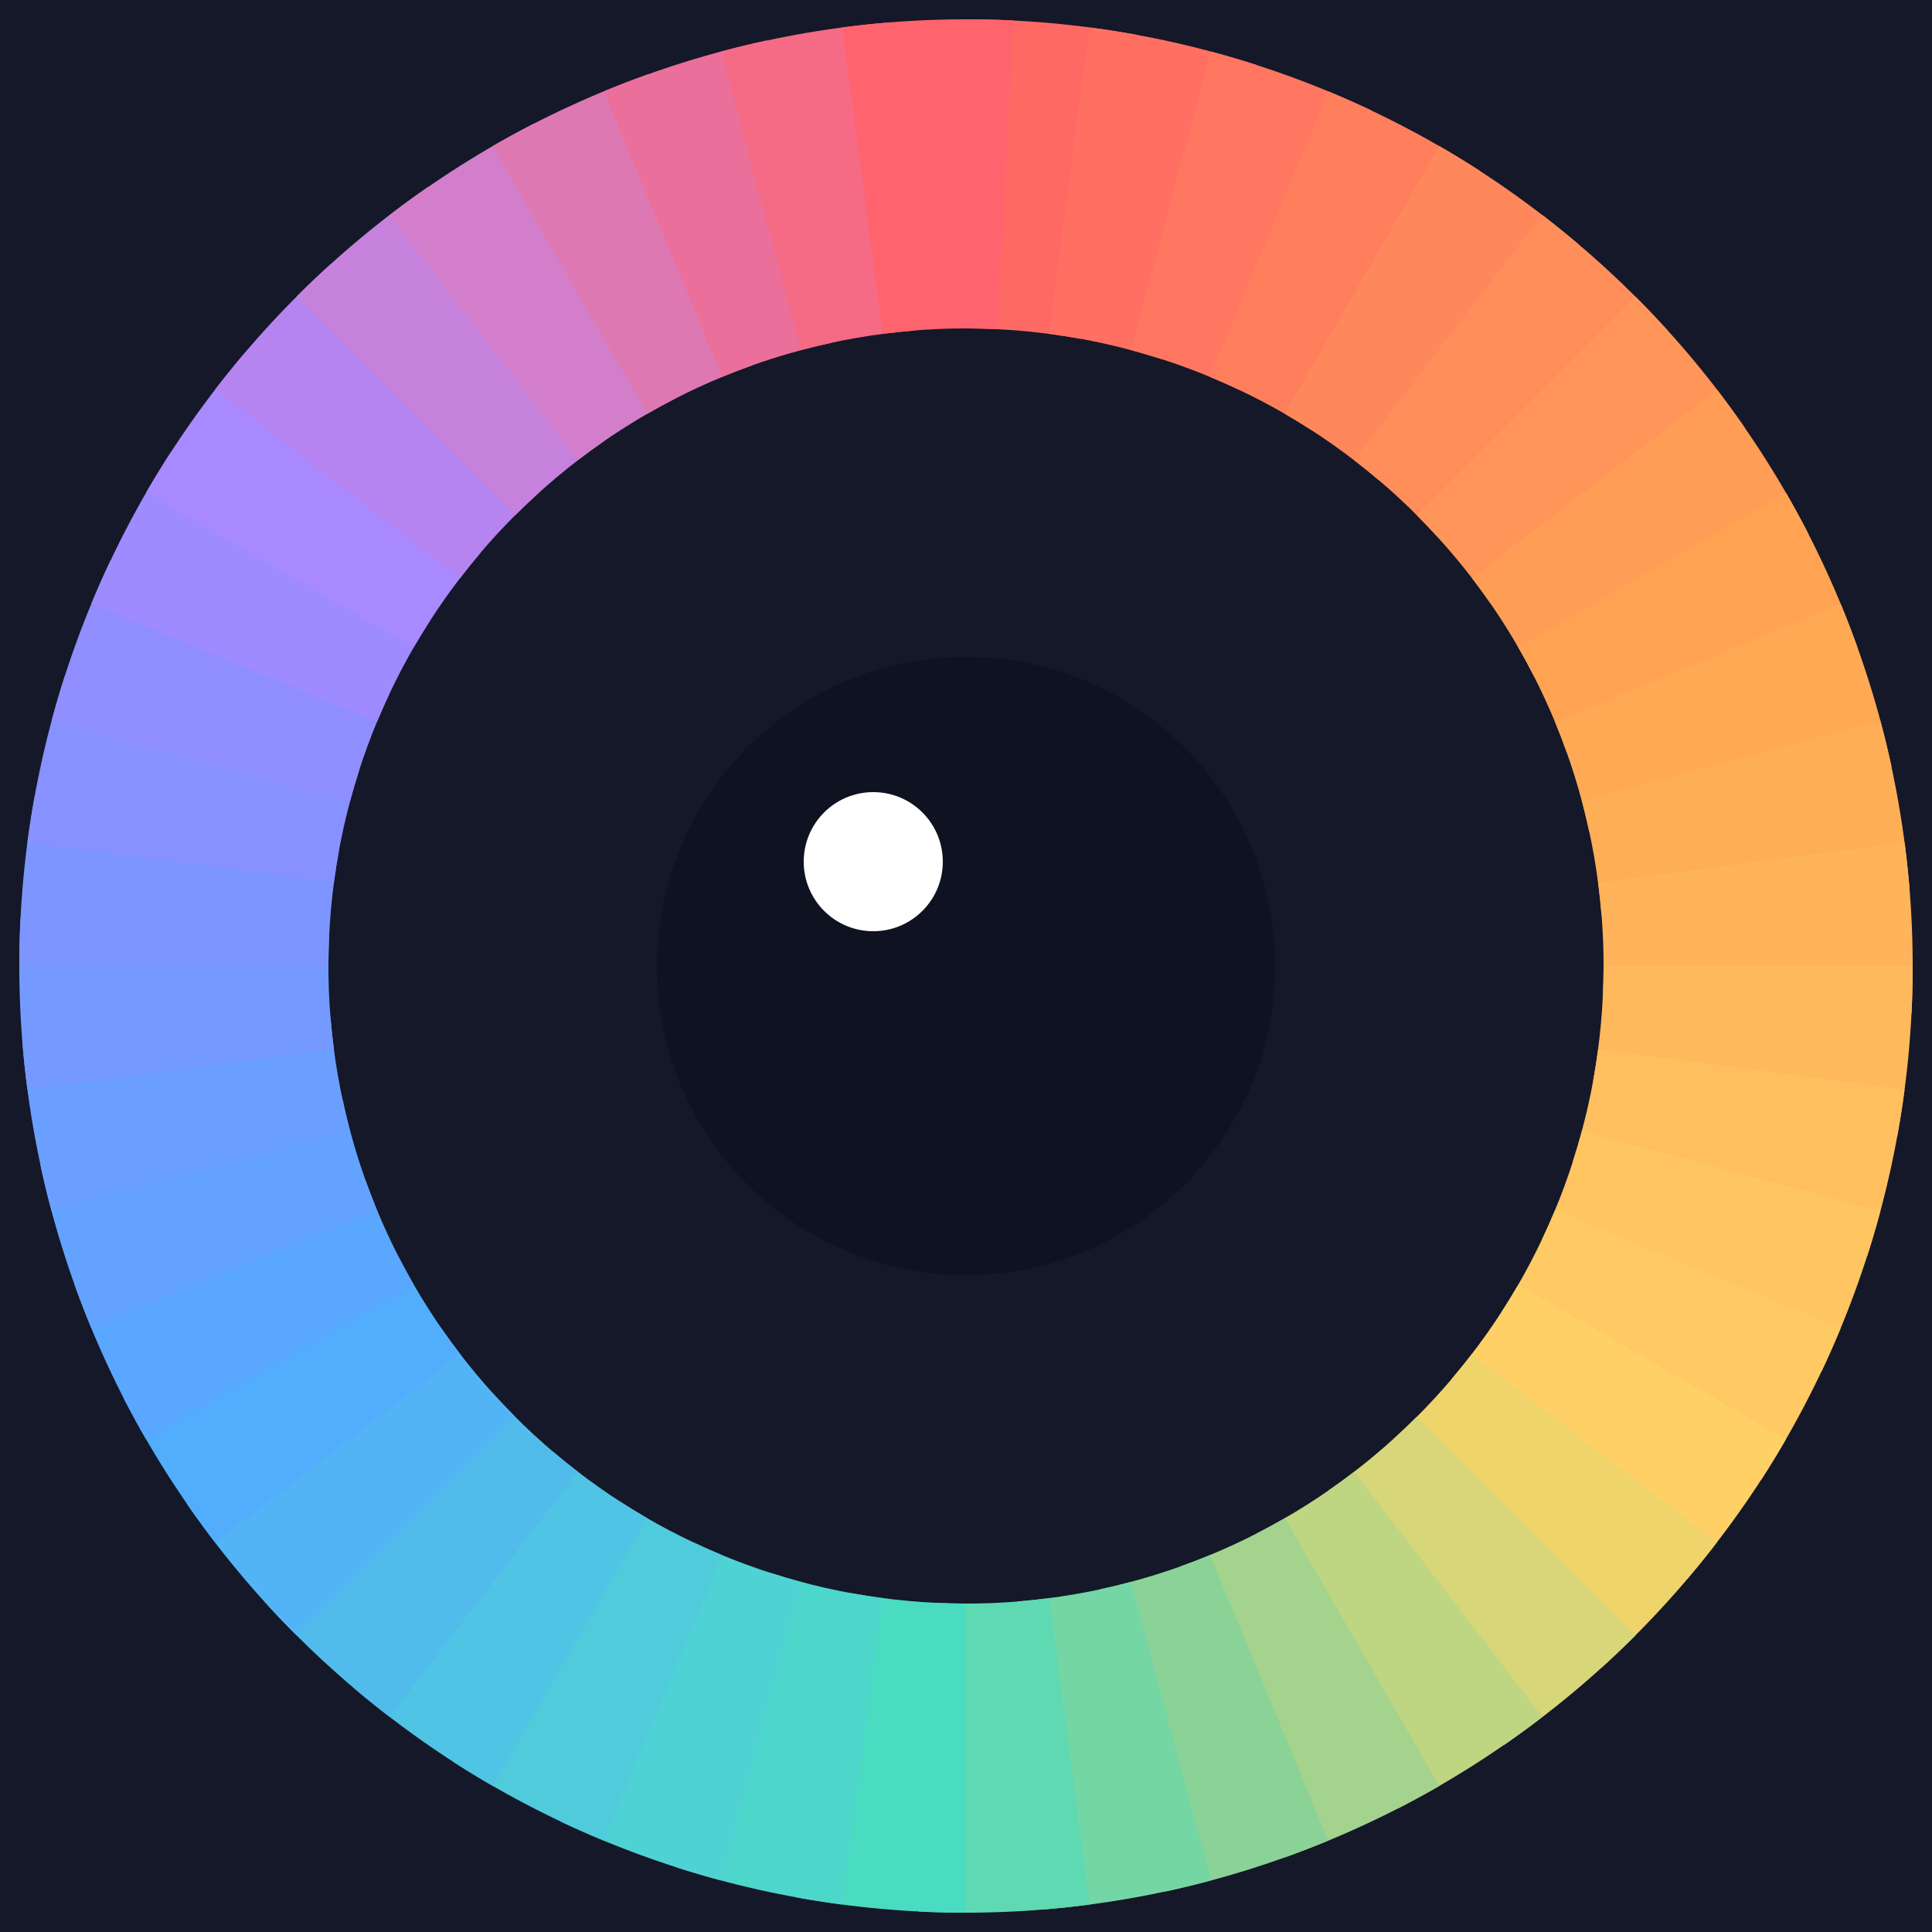
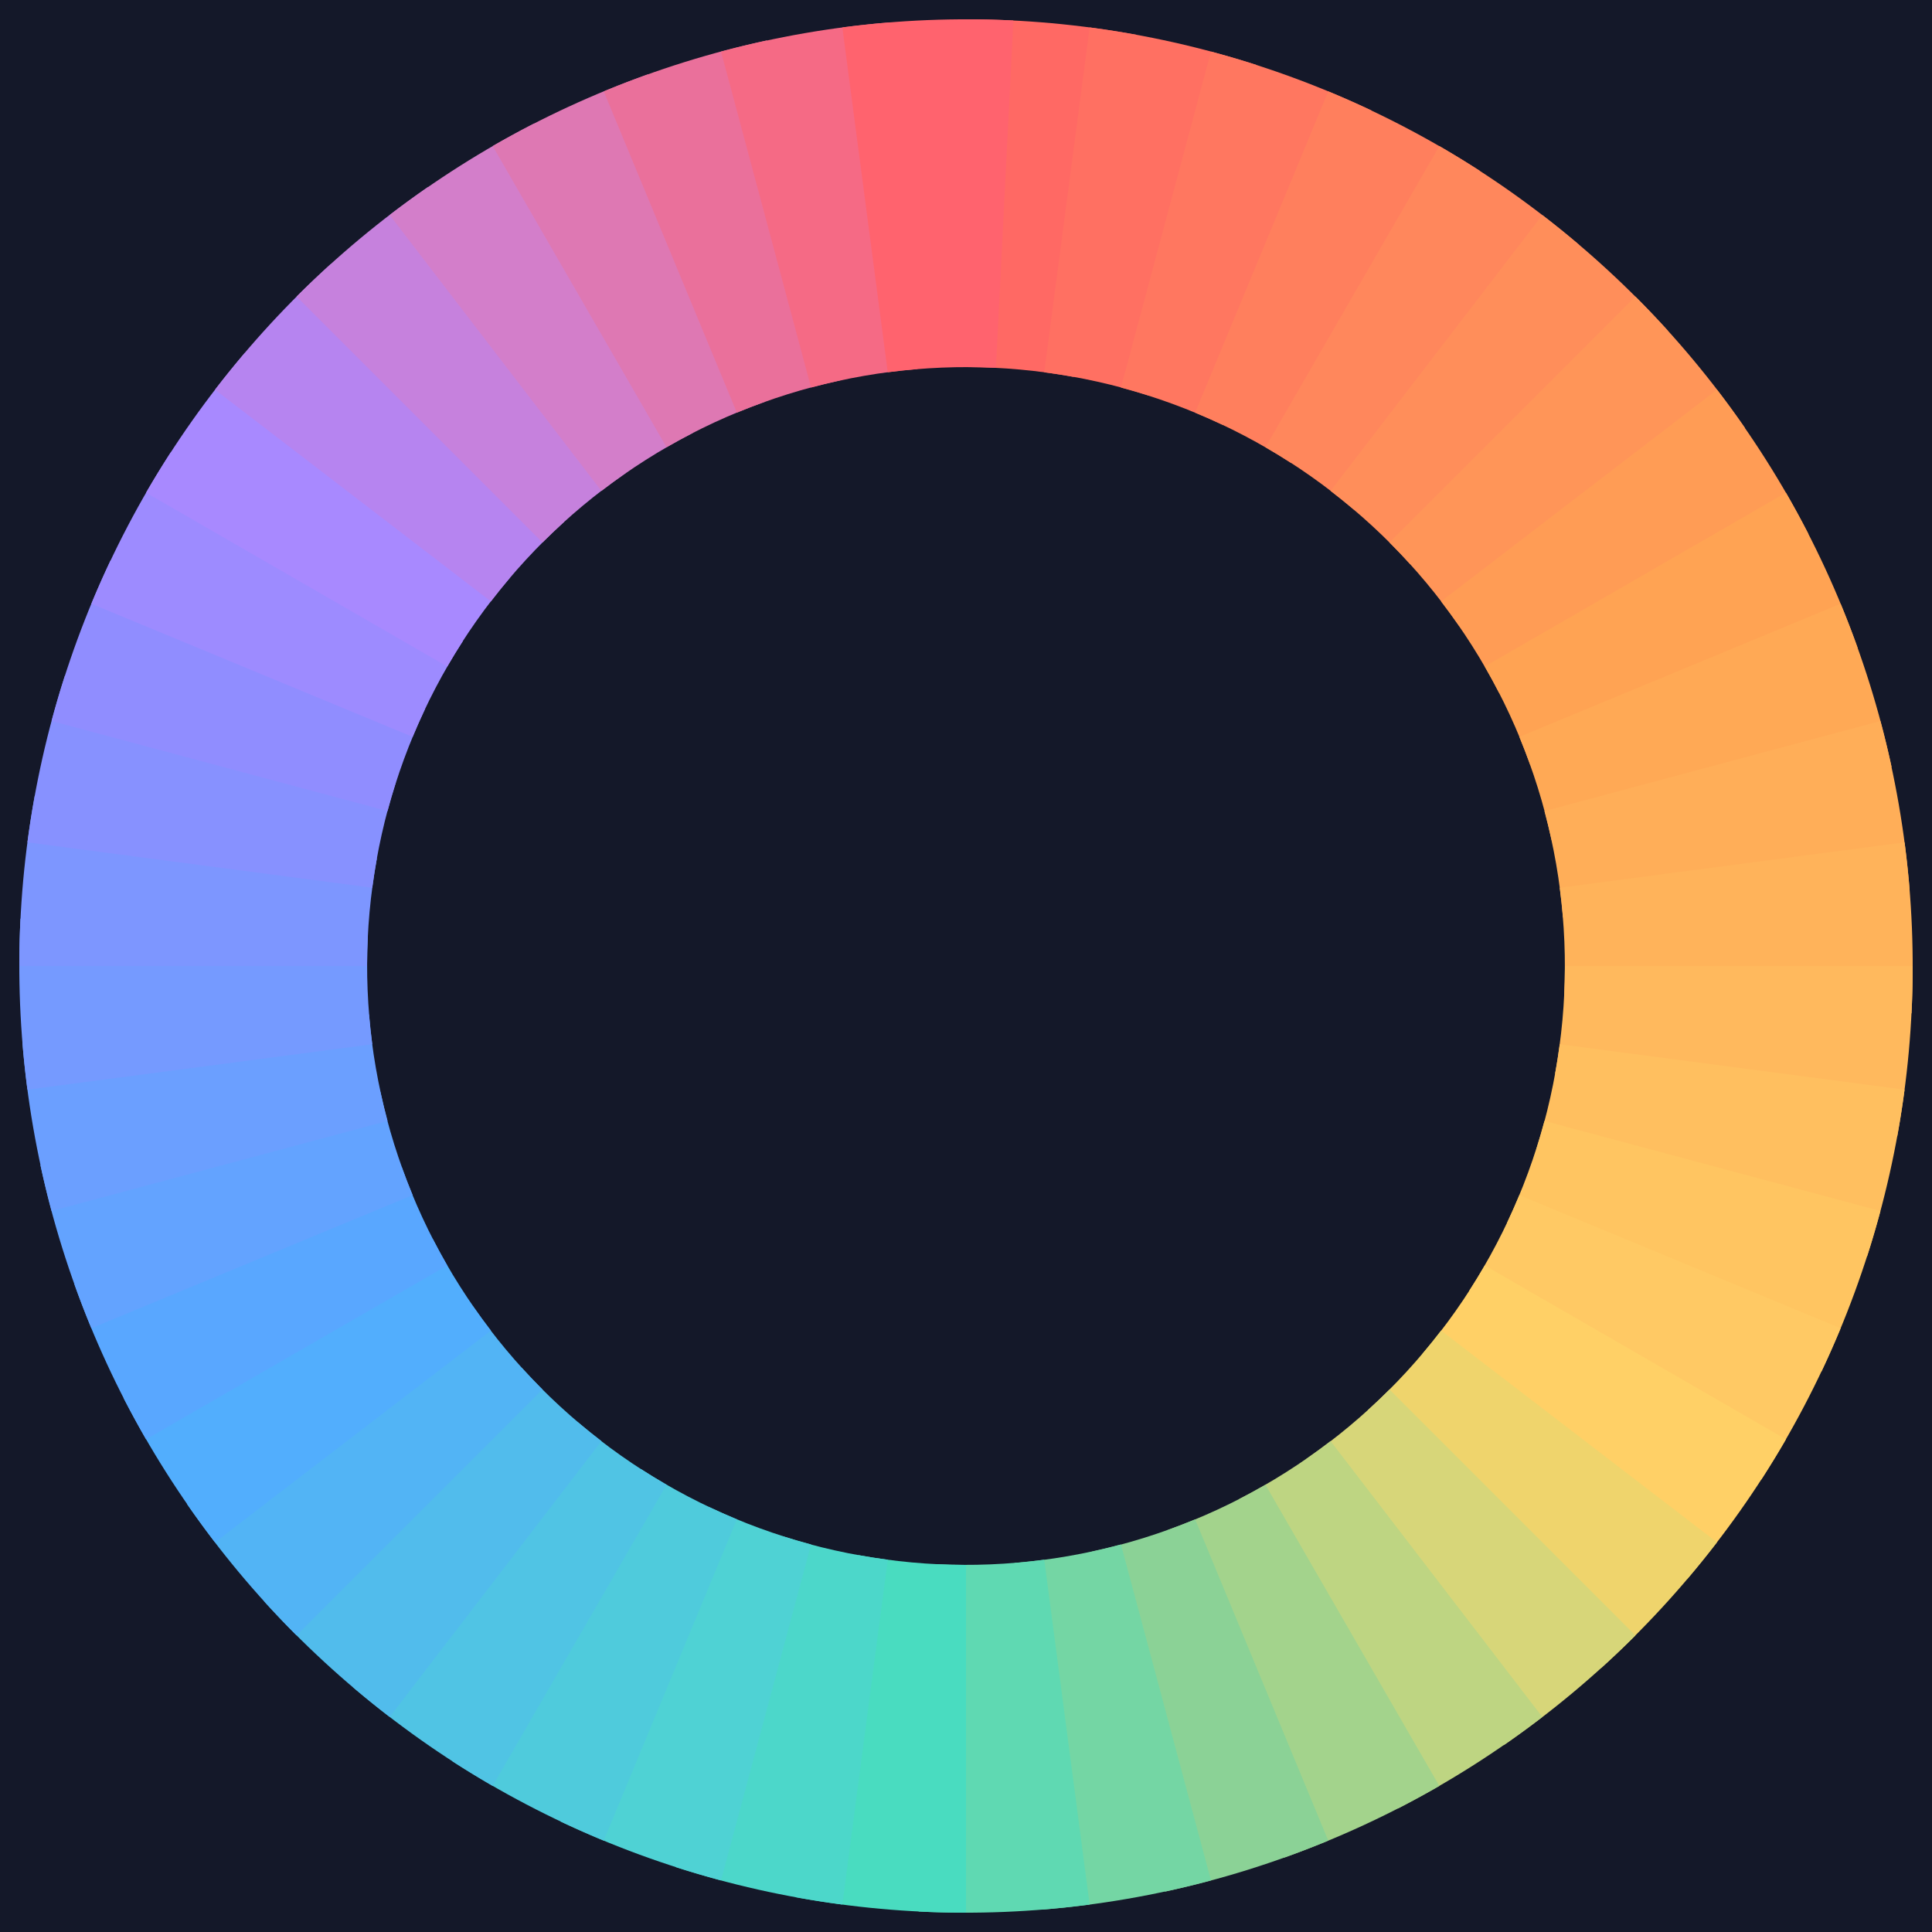
<svg xmlns="http://www.w3.org/2000/svg" viewBox="0 0 100 100" width="100" height="100">
  <rect width="100" height="100" fill="#141829" />
-   <path d="M50.00 1.00A49 49 0 0 1 58.82 1.80L55.94 17.54A33 33 0 0 0 50.00 17.00Z" fill="#ff6964" />
-   <path d="M56.40 1.42A49 49 0 0 1 65.03 3.36L60.12 18.59A33 33 0 0 0 54.31 17.28Z" fill="#ff7062" />
-   <path d="M62.68 2.67A49 49 0 0 1 70.99 5.72L64.14 20.18A33 33 0 0 0 58.54 18.12Z" fill="#ff7760" />
-   <path d="M68.75 4.73A49 49 0 0 1 76.59 8.84L67.91 22.28A33 33 0 0 0 62.63 19.51Z" fill="#ff7f5d" />
-   <path d="M74.50 7.56A49 49 0 0 1 81.73 12.67L71.37 24.86A33 33 0 0 0 66.50 21.42Z" fill="#ff875c" />
-   <path d="M79.83 11.13A49 49 0 0 1 86.34 17.13L74.47 27.86A33 33 0 0 0 70.09 23.82Z" fill="#ff8e5a" />
-   <path d="M84.65 15.35A49 49 0 0 1 90.32 22.15L77.15 31.24A33 33 0 0 0 73.33 26.67Z" fill="#ff9558" />
-   <path d="M88.87 20.17A49 49 0 0 1 93.61 27.65L79.37 34.95A33 33 0 0 0 76.18 29.91Z" fill="#ff9c55" />
-   <path d="M92.44 25.50A49 49 0 0 1 96.15 33.53L81.08 38.91A33 33 0 0 0 78.58 33.50Z" fill="#ffa353" />
-   <path d="M95.27 31.25A49 49 0 0 1 97.91 39.70L82.26 43.06A33 33 0 0 0 80.49 37.37Z" fill="#ffa955" />
-   <path d="M97.33 37.32A49 49 0 0 1 98.84 46.04L82.89 47.33A33 33 0 0 0 81.88 41.46Z" fill="#ffae58" />
-   <path d="M98.58 43.60A49 49 0 0 1 98.94 52.45L82.96 51.65A33 33 0 0 0 82.72 45.69Z" fill="#ffb35a" />
-   <path d="M99.00 50.00A49 49 0 0 1 98.20 58.82L82.46 55.94A33 33 0 0 0 83.00 50.00Z" fill="#ffb95d" />
-   <path d="M98.58 56.40A49 49 0 0 1 96.64 65.03L81.41 60.12A33 33 0 0 0 82.72 54.31Z" fill="#ffbf5f" />
-   <path d="M97.33 62.68A49 49 0 0 1 94.28 70.99L79.82 64.14A33 33 0 0 0 81.88 58.54Z" fill="#ffc561" />
-   <path d="M95.27 68.75A49 49 0 0 1 91.16 76.59L77.72 67.91A33 33 0 0 0 80.49 62.63Z" fill="#ffc964" />
-   <path d="M92.44 74.50A49 49 0 0 1 87.33 81.73L75.14 71.37A33 33 0 0 0 78.58 66.50Z" fill="#ffd066" />
-   <path d="M88.87 79.83A49 49 0 0 1 82.87 86.34L72.14 74.47A33 33 0 0 0 76.18 70.09Z" fill="#efd46c" />
-   <path d="M84.65 84.65A49 49 0 0 1 77.85 90.32L68.76 77.15A33 33 0 0 0 73.33 73.33Z" fill="#d7d679" />
-   <path d="M79.83 88.87A49 49 0 0 1 72.35 93.61L65.05 79.37A33 33 0 0 0 70.09 76.18Z" fill="#bed582" />
-   <path d="M74.50 92.44A49 49 0 0 1 66.47 96.15L61.09 81.08A33 33 0 0 0 66.50 78.58Z" fill="#a3d38c" />
-   <path d="M68.75 95.27A49 49 0 0 1 60.30 97.91L56.94 82.26A33 33 0 0 0 62.63 80.49Z" fill="#8bd296" />
-   <path d="M62.68 97.33A49 49 0 0 1 53.96 98.84L52.67 82.89A33 33 0 0 0 58.54 81.88Z" fill="#74d6a4" />
-   <path d="M56.40 98.58A49 49 0 0 1 47.55 98.94L48.35 82.96A33 33 0 0 0 54.31 82.72Z" fill="#5fd9b2" />
-   <path d="M50.00 99.00A49 49 0 0 1 41.18 98.20L44.06 82.46A33 33 0 0 0 50.00 83.00Z" fill="#49dcc0" />
-   <path d="M43.60 98.58A49 49 0 0 1 34.97 96.64L39.88 81.41A33 33 0 0 0 45.69 82.72Z" fill="#4cd7ca" />
-   <path d="M37.32 97.33A49 49 0 0 1 29.01 94.28L35.86 79.82A33 33 0 0 0 41.46 81.88Z" fill="#4fd2d4" />
-   <path d="M31.25 95.27A49 49 0 0 1 23.41 91.16L32.09 77.72A33 33 0 0 0 37.37 80.49Z" fill="#4fcbdc" />
-   <path d="M25.50 92.44A49 49 0 0 1 18.27 87.33L28.63 75.14A33 33 0 0 0 33.50 78.58Z" fill="#50c4e4" />
-   <path d="M20.17 88.87A49 49 0 0 1 13.66 82.87L25.53 72.14A33 33 0 0 0 29.91 76.18Z" fill="#51bcec" />
-   <path d="M15.35 84.65A49 49 0 0 1 9.68 77.85L22.85 68.76A33 33 0 0 0 26.67 73.33Z" fill="#52b4f5" />
-   <path d="M11.13 79.83A49 49 0 0 1 6.39 72.35L20.63 65.05A33 33 0 0 0 23.82 70.09Z" fill="#52aefd" />
-   <path d="M7.56 74.50A49 49 0 0 1 3.85 66.47L18.92 61.09A33 33 0 0 0 21.42 66.50Z" fill="#59a7ff" />
-   <path d="M4.73 68.75A49 49 0 0 1 2.09 60.30L17.74 56.94A33 33 0 0 0 19.51 62.63Z" fill="#63a3ff" />
-   <path d="M2.67 62.68A49 49 0 0 1 1.16 53.96L17.11 52.67A33 33 0 0 0 18.12 58.54Z" fill="#6b9fff" />
-   <path d="M1.42 56.40A49 49 0 0 1 1.06 47.55L17.04 48.35A33 33 0 0 0 17.28 54.31Z" fill="#759aff" />
-   <path d="M1.00 50.00A49 49 0 0 1 1.80 41.18L17.54 44.06A33 33 0 0 0 17.00 50.00Z" fill="#7d96ff" />
-   <path d="M1.42 43.60A49 49 0 0 1 3.36 34.97L18.59 39.88A33 33 0 0 0 17.28 45.69Z" fill="#8791ff" />
-   <path d="M2.67 37.32A49 49 0 0 1 5.72 29.01L20.18 35.86A33 33 0 0 0 18.12 41.46Z" fill="#908dff" />
-   <path d="M4.73 31.25A49 49 0 0 1 8.84 23.41L22.28 32.09A33 33 0 0 0 19.51 37.37Z" fill="#9d8bff" />
-   <path d="M7.56 25.50A49 49 0 0 1 12.67 18.27L24.86 28.63A33 33 0 0 0 21.42 33.50Z" fill="#a889ff" />
-   <path d="M11.13 20.17A49 49 0 0 1 17.13 13.66L27.86 25.53A33 33 0 0 0 23.82 29.91Z" fill="#b684f0" />
-   <path d="M15.35 15.35A49 49 0 0 1 22.15 9.68L31.24 22.85A33 33 0 0 0 26.67 26.67Z" fill="#c681dd" />
-   <path d="M20.17 11.13A49 49 0 0 1 27.65 6.39L34.95 20.63A33 33 0 0 0 29.91 23.82Z" fill="#d37eca" />
-   <path d="M25.50 7.56A49 49 0 0 1 33.53 3.85L38.91 18.92A33 33 0 0 0 33.50 21.42Z" fill="#de78b3" />
-   <path d="M31.25 4.73A49 49 0 0 1 39.70 2.09L43.06 17.74A33 33 0 0 0 37.37 19.51Z" fill="#ea709b" />
-   <path d="M37.32 2.67A49 49 0 0 1 46.04 1.16L47.33 17.11A33 33 0 0 0 41.46 18.12Z" fill="#f56a85" />
-   <path d="M43.60 1.42A49 49 0 0 1 52.45 1.06L51.65 17.04A33 33 0 0 0 45.69 17.28Z" fill="#ff636e" />
-   <circle cx="50" cy="50" r="16" fill="#0F1220" />
-   <circle cx="45.2" cy="44.6" r="3.6" fill="#fff" />
+   <path d="M50.00 1.00A49 49 0 0 1 58.82 1.80L55.58 19.51A31 31 0 0 0 50.00 19.00Z" fill="#ff6964" />
+   <path d="M56.40 1.42A49 49 0 0 1 65.03 3.36L59.51 20.49A31 31 0 0 0 54.05 19.27Z" fill="#ff7062" />
+   <path d="M62.68 2.67A49 49 0 0 1 70.99 5.72L63.28 21.99A31 31 0 0 0 58.02 20.06Z" fill="#ff7760" />
+   <path d="M68.75 4.73A49 49 0 0 1 76.59 8.84L66.82 23.96A31 31 0 0 0 61.86 21.36Z" fill="#ff7f5d" />
+   <path d="M74.50 7.56A49 49 0 0 1 81.73 12.67L70.08 26.38A31 31 0 0 0 65.50 23.15Z" fill="#ff875c" />
+   <path d="M79.83 11.13A49 49 0 0 1 86.34 17.13L72.99 29.20A31 31 0 0 0 68.87 25.41Z" fill="#ff8e5a" />
+   <path d="M84.65 15.35A49 49 0 0 1 90.32 22.15L75.51 32.38A31 31 0 0 0 71.92 28.08Z" fill="#ff9558" />
+   <path d="M88.87 20.17A49 49 0 0 1 93.61 27.65L77.59 35.86A31 31 0 0 0 74.59 31.13Z" fill="#ff9c55" />
+   <path d="M92.44 25.50A49 49 0 0 1 96.15 33.53L79.20 39.58A31 31 0 0 0 76.85 34.50Z" fill="#ffa353" />
+   <path d="M95.27 31.25A49 49 0 0 1 97.91 39.70L80.31 43.48A31 31 0 0 0 78.64 38.14Z" fill="#ffa955" />
+   <path d="M97.33 37.32A49 49 0 0 1 98.84 46.04L80.90 47.49A31 31 0 0 0 79.94 41.98Z" fill="#ffae58" />
+   <path d="M98.58 43.60A49 49 0 0 1 98.94 52.45L80.96 51.55A31 31 0 0 0 80.73 45.95Z" fill="#ffb35a" />
+   <path d="M99.00 50.00A49 49 0 0 1 98.20 58.82L80.49 55.58A31 31 0 0 0 81.00 50.00Z" fill="#ffb95d" />
+   <path d="M98.58 56.40A49 49 0 0 1 96.64 65.03L79.51 59.51A31 31 0 0 0 80.73 54.05Z" fill="#ffbf5f" />
+   <path d="M97.33 62.68A49 49 0 0 1 94.28 70.99L78.01 63.28A31 31 0 0 0 79.94 58.02Z" fill="#ffc561" />
+   <path d="M95.27 68.75A49 49 0 0 1 91.16 76.59L76.04 66.82A31 31 0 0 0 78.64 61.86Z" fill="#ffc964" />
+   <path d="M92.44 74.50A49 49 0 0 1 87.33 81.73L73.62 70.08A31 31 0 0 0 76.85 65.50Z" fill="#ffd066" />
+   <path d="M88.87 79.83A49 49 0 0 1 82.87 86.34L70.80 72.99A31 31 0 0 0 74.59 68.87Z" fill="#efd46c" />
+   <path d="M84.65 84.65A49 49 0 0 1 77.85 90.32L67.62 75.51A31 31 0 0 0 71.92 71.92Z" fill="#d7d679" />
+   <path d="M79.83 88.87A49 49 0 0 1 72.35 93.61L64.14 77.59A31 31 0 0 0 68.87 74.59Z" fill="#bed582" />
+   <path d="M74.50 92.44A49 49 0 0 1 66.47 96.15L60.42 79.20A31 31 0 0 0 65.50 76.85Z" fill="#a3d38c" />
+   <path d="M68.75 95.27A49 49 0 0 1 60.30 97.91L56.52 80.31A31 31 0 0 0 61.86 78.64Z" fill="#8bd296" />
+   <path d="M62.68 97.33A49 49 0 0 1 53.96 98.84L52.51 80.90A31 31 0 0 0 58.02 79.94Z" fill="#74d6a4" />
+   <path d="M56.40 98.58A49 49 0 0 1 47.55 98.94L48.45 80.96A31 31 0 0 0 54.05 80.73Z" fill="#5fd9b2" />
+   <path d="M50.00 99.00A49 49 0 0 1 41.18 98.20L44.42 80.49A31 31 0 0 0 50.00 81.00Z" fill="#49dcc0" />
+   <path d="M43.60 98.58A49 49 0 0 1 34.97 96.64L40.49 79.51A31 31 0 0 0 45.95 80.73Z" fill="#4cd7ca" />
+   <path d="M37.32 97.33A49 49 0 0 1 29.01 94.28L36.72 78.01A31 31 0 0 0 41.98 79.94Z" fill="#4fd2d4" />
+   <path d="M31.25 95.27A49 49 0 0 1 23.41 91.16L33.18 76.04A31 31 0 0 0 38.14 78.64Z" fill="#4fcbdc" />
+   <path d="M25.50 92.44A49 49 0 0 1 18.27 87.33L29.92 73.62A31 31 0 0 0 34.50 76.85Z" fill="#50c4e4" />
+   <path d="M20.17 88.87A49 49 0 0 1 13.66 82.87L27.01 70.80A31 31 0 0 0 31.13 74.59Z" fill="#51bcec" />
+   <path d="M15.35 84.65A49 49 0 0 1 9.68 77.85L24.49 67.62A31 31 0 0 0 28.08 71.92Z" fill="#52b4f5" />
+   <path d="M11.13 79.83A49 49 0 0 1 6.39 72.35L22.41 64.14A31 31 0 0 0 25.41 68.87Z" fill="#52aefd" />
+   <path d="M7.56 74.50A49 49 0 0 1 3.85 66.47L20.80 60.42A31 31 0 0 0 23.15 65.50Z" fill="#59a7ff" />
+   <path d="M4.73 68.75A49 49 0 0 1 2.09 60.30L19.69 56.52A31 31 0 0 0 21.36 61.86Z" fill="#63a3ff" />
+   <path d="M2.67 62.68A49 49 0 0 1 1.16 53.96L19.10 52.51A31 31 0 0 0 20.06 58.02Z" fill="#6b9fff" />
+   <path d="M1.42 56.40A49 49 0 0 1 1.06 47.55L19.04 48.45A31 31 0 0 0 19.27 54.05Z" fill="#759aff" />
+   <path d="M1.00 50.00A49 49 0 0 1 1.80 41.18L19.51 44.42A31 31 0 0 0 19.00 50.00Z" fill="#7d96ff" />
+   <path d="M1.42 43.60A49 49 0 0 1 3.36 34.97L20.49 40.49A31 31 0 0 0 19.27 45.95Z" fill="#8791ff" />
+   <path d="M2.67 37.32A49 49 0 0 1 5.72 29.01L21.99 36.72A31 31 0 0 0 20.06 41.98Z" fill="#908dff" />
+   <path d="M4.73 31.25A49 49 0 0 1 8.84 23.41L23.96 33.18A31 31 0 0 0 21.36 38.14Z" fill="#9d8bff" />
+   <path d="M7.56 25.50A49 49 0 0 1 12.67 18.27L26.38 29.92A31 31 0 0 0 23.15 34.50Z" fill="#a889ff" />
+   <path d="M11.13 20.17A49 49 0 0 1 17.13 13.66L29.20 27.01A31 31 0 0 0 25.41 31.13Z" fill="#b684f0" />
+   <path d="M15.35 15.35A49 49 0 0 1 22.15 9.68L32.38 24.49A31 31 0 0 0 28.08 28.08Z" fill="#c681dd" />
+   <path d="M20.17 11.13A49 49 0 0 1 27.65 6.39L35.86 22.41A31 31 0 0 0 31.13 25.41Z" fill="#d37eca" />
+   <path d="M25.50 7.56A49 49 0 0 1 33.53 3.85L39.58 20.80A31 31 0 0 0 34.50 23.15Z" fill="#de78b3" />
+   <path d="M31.25 4.73A49 49 0 0 1 39.70 2.09L43.48 19.69A31 31 0 0 0 38.14 21.36Z" fill="#ea709b" />
+   <path d="M37.32 2.67A49 49 0 0 1 46.04 1.16L47.49 19.10A31 31 0 0 0 41.98 20.06Z" fill="#f56a85" />
+   <path d="M43.60 1.42A49 49 0 0 1 52.45 1.06L51.55 19.04A31 31 0 0 0 45.95 19.27Z" fill="#ff636e" />
</svg>
